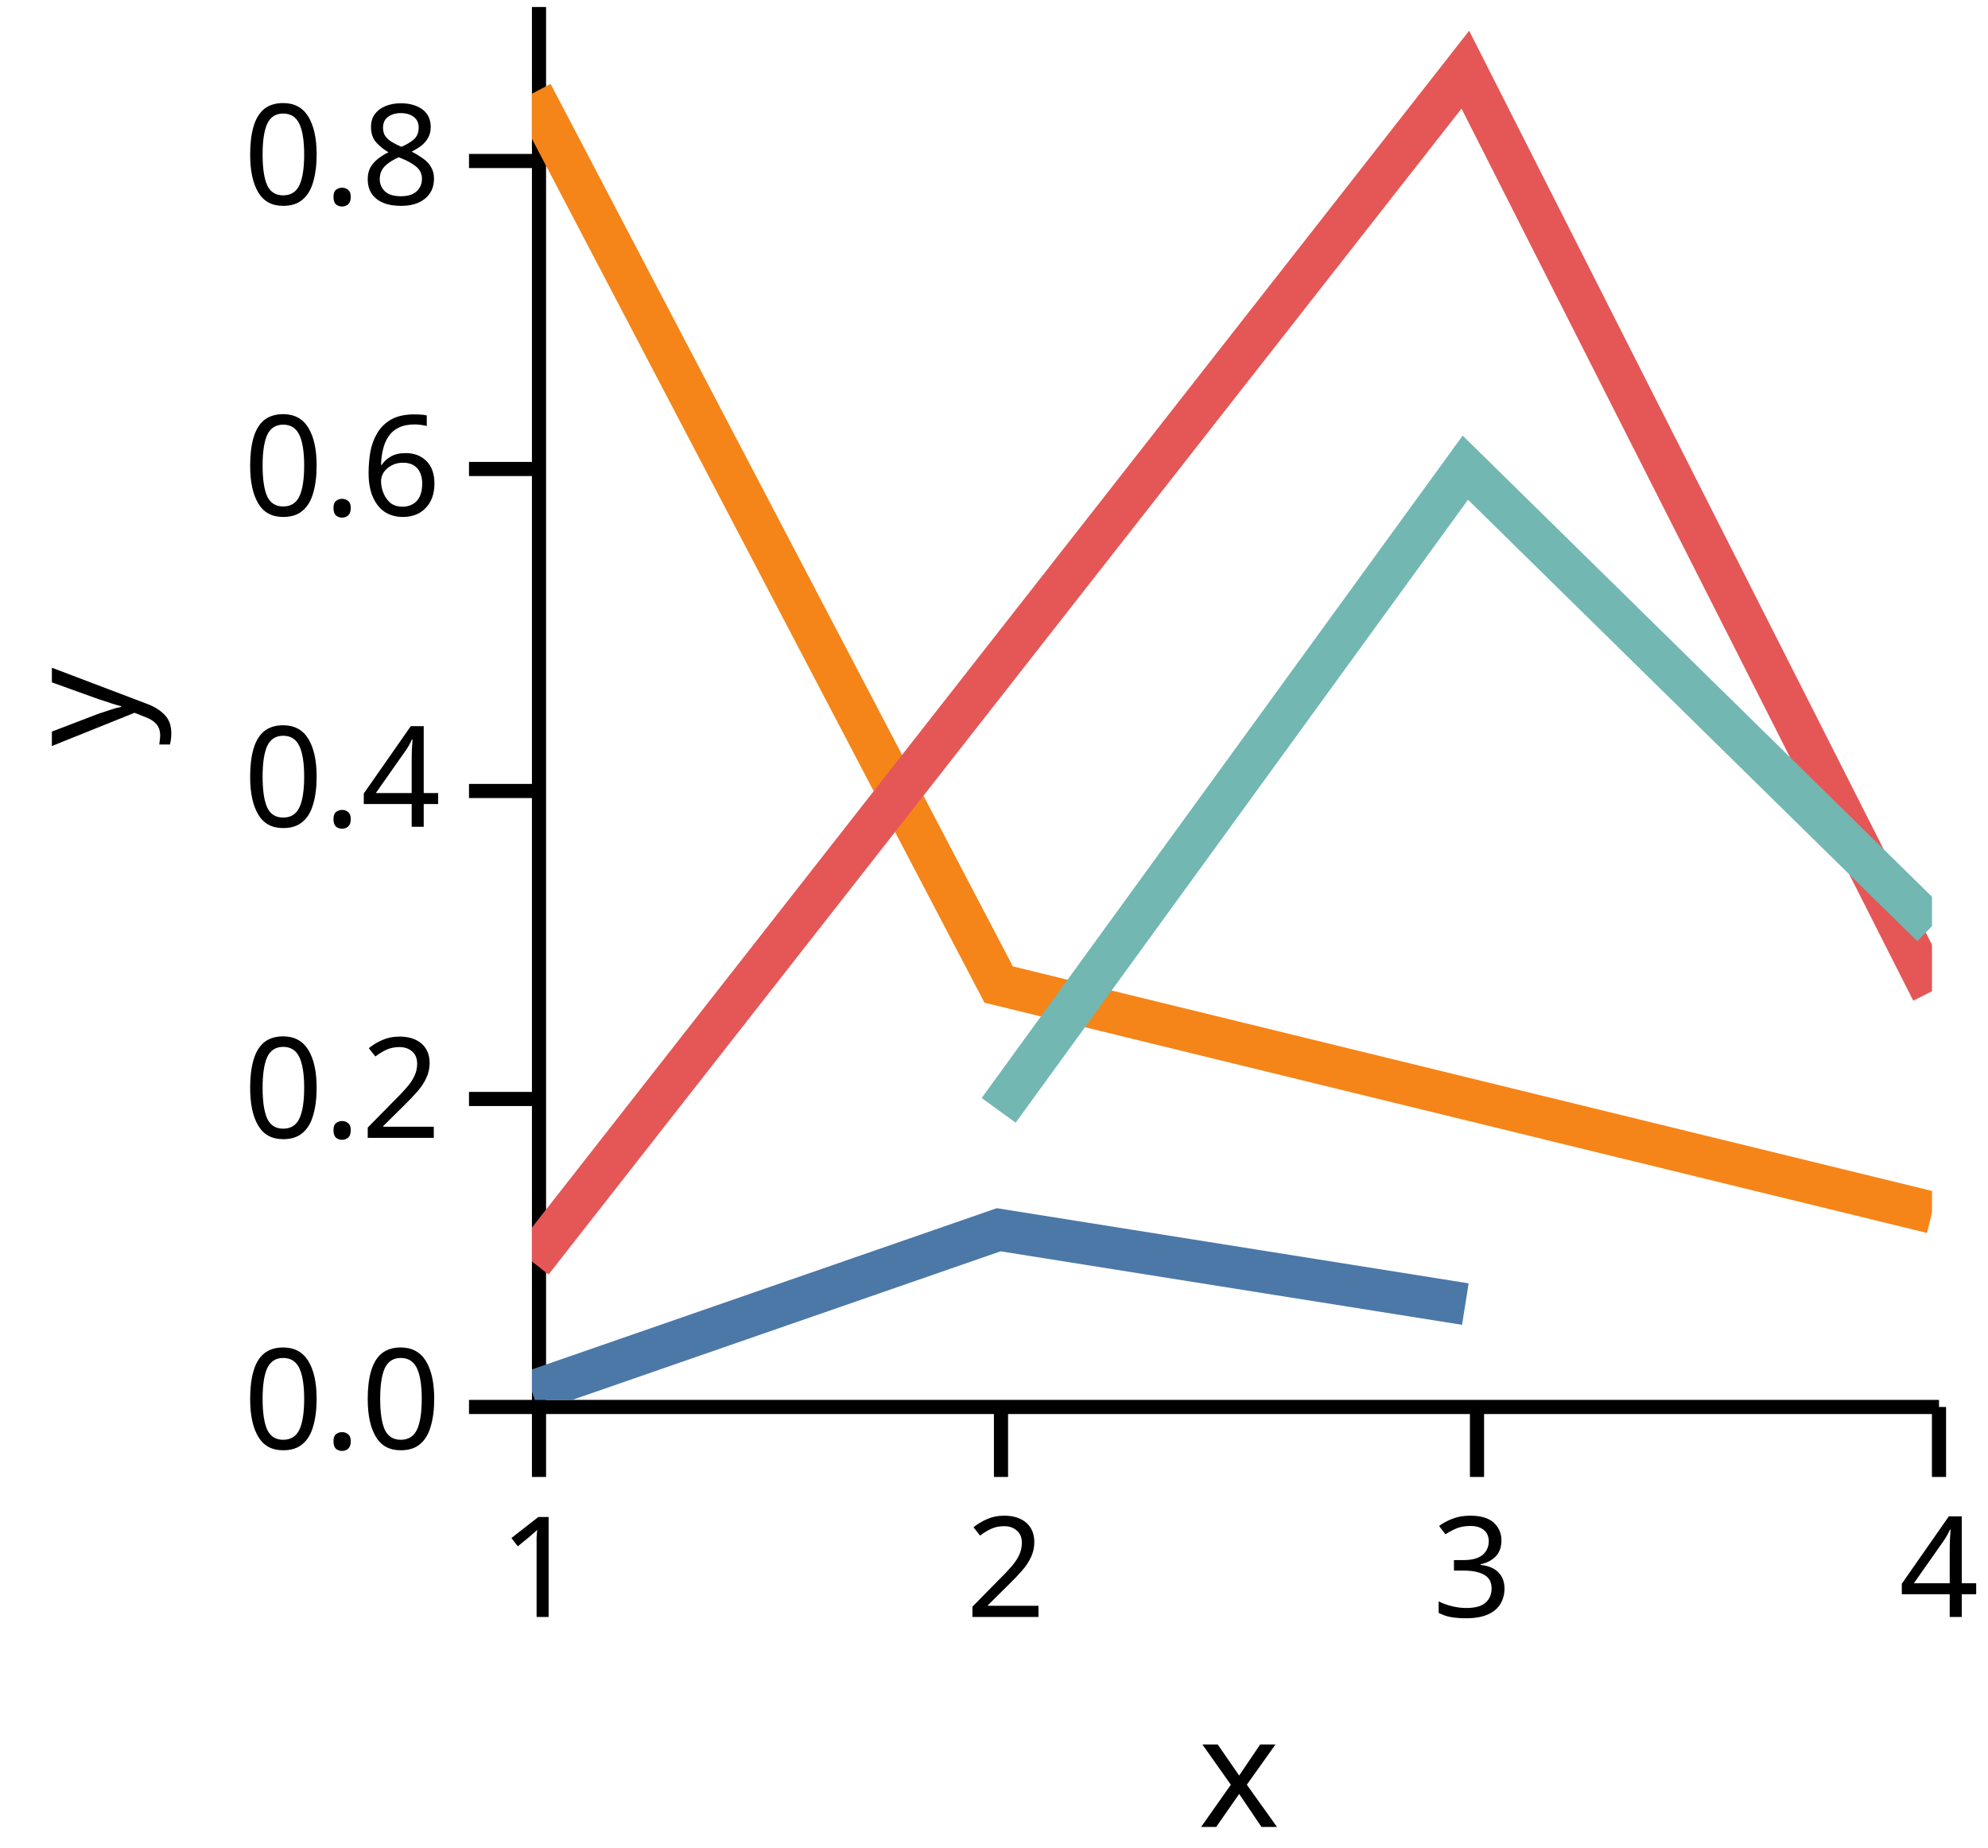
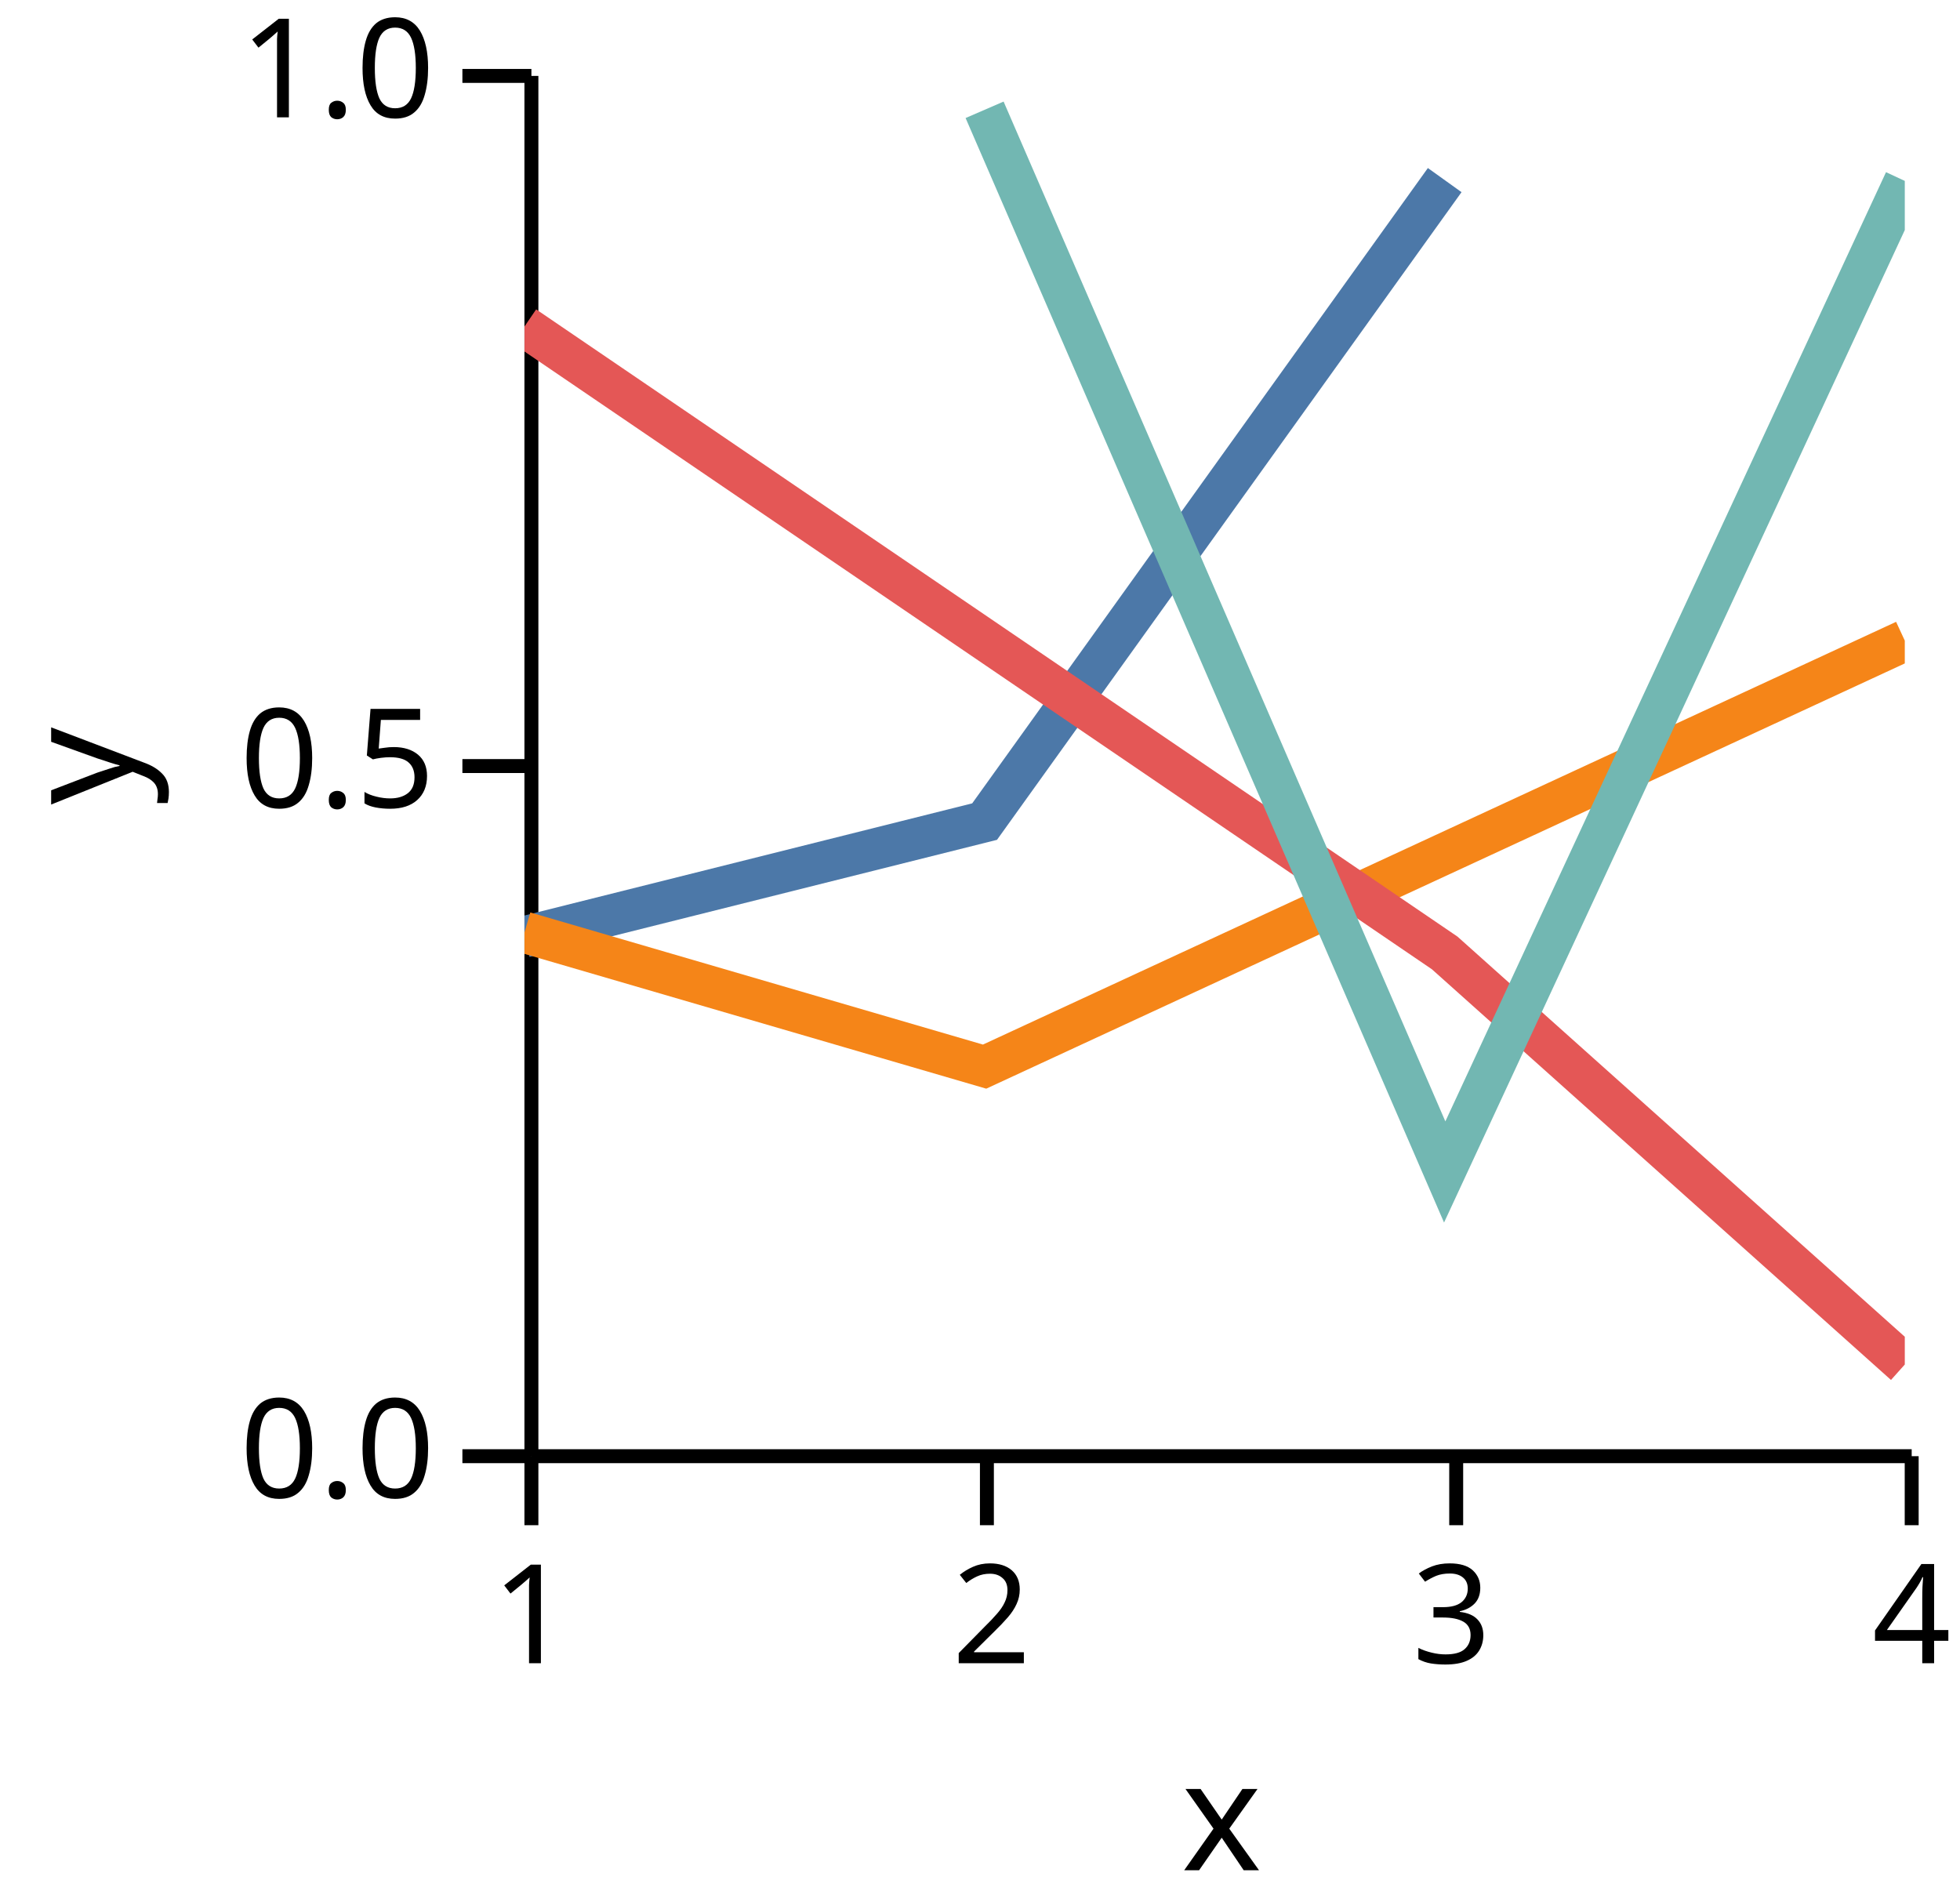
- <svg xmlns="http://www.w3.org/2000/svg" version="1.1" class="marks" width="142" height="132" viewBox="0 0 142 132">
-   <rect width="142" height="132" fill="white" />
-   <g fill="none" stroke-miterlimit="10" transform="translate(38,0)">
+ <svg xmlns="http://www.w3.org/2000/svg" version="1.1" class="marks" width="142" height="137" viewBox="0 0 142 137">
+   <rect width="142" height="137" fill="white" />
+   <g fill="none" stroke-miterlimit="10" transform="translate(38,5)">
    <g class="mark-group role-frame root" role="graphics-object" aria-roledescription="group mark container">
      <g transform="translate(0,0)">
        <path class="background" aria-hidden="true" d="M0,0h100v100h-100Z" />
        <g>
          <g class="mark-group role-axis" role="graphics-symbol" aria-roledescription="axis" aria-label="X-axis titled 'x' for a linear scale with values from 1.0 to 4.0">
            <g transform="translate(0.5,100.5)">
              <path class="background" aria-hidden="true" d="M0,0h0v0h0Z" pointer-events="none" />
              <g>
                <g class="mark-rule role-axis-tick" pointer-events="none">
                  <line transform="translate(0,0)" x2="0" y2="5" stroke="black" stroke-width="1.01" opacity="1" />
                  <line transform="translate(33,0)" x2="0" y2="5" stroke="black" stroke-width="1.01" opacity="1" />
                  <line transform="translate(67,0)" x2="0" y2="5" stroke="black" stroke-width="1.01" opacity="1" />
                  <line transform="translate(100,0)" x2="0" y2="5" stroke="black" stroke-width="1.01" opacity="1" />
                </g>
                <g class="mark-text role-axis-label" pointer-events="none">
                  <text text-anchor="middle" transform="translate(0,15)" font-family="sans-serif" font-size="10px" font-style="normal" font-weight="400" fill="black" opacity="1">1</text>
                  <text text-anchor="middle" transform="translate(33.33333,15)" font-family="sans-serif" font-size="10px" font-style="normal" font-weight="400" fill="black" opacity="1">2</text>
                  <text text-anchor="middle" transform="translate(66.66667,15)" font-family="sans-serif" font-size="10px" font-style="normal" font-weight="400" fill="black" opacity="1">3</text>
                  <text text-anchor="middle" transform="translate(100,15)" font-family="sans-serif" font-size="10px" font-style="normal" font-weight="400" fill="black" opacity="1">4</text>
                </g>
                <g class="mark-rule role-axis-domain" pointer-events="none">
                  <line transform="translate(0,0)" x2="100" y2="0" stroke="black" stroke-width="1.01" opacity="1" />
                </g>
                <g class="mark-text role-axis-title" pointer-events="none">
                  <text text-anchor="middle" transform="translate(50,30)" font-family="sans-serif" font-size="11px" font-style="normal" font-weight="400" fill="black" opacity="1">x</text>
                </g>
              </g>
              <path class="foreground" aria-hidden="true" d="" pointer-events="none" display="none" />
            </g>
          </g>
-           <g class="mark-group role-axis" role="graphics-symbol" aria-roledescription="axis" aria-label="Y-axis titled 'y' for a linear scale with values from 0.0 to 0.9">
+           <g class="mark-group role-axis" role="graphics-symbol" aria-roledescription="axis" aria-label="Y-axis titled 'y' for a linear scale with values from 0.0 to 1.0">
            <g transform="translate(0.5,0.5)">
              <path class="background" aria-hidden="true" d="M0,0h0v0h0Z" pointer-events="none" />
              <g>
                <g class="mark-rule role-axis-tick" pointer-events="none">
                  <line transform="translate(0,100)" x2="-5" y2="0" stroke="black" stroke-width="1.01" opacity="1" />
-                   <line transform="translate(0,78)" x2="-5" y2="0" stroke="black" stroke-width="1.01" opacity="1" />
-                   <line transform="translate(0,56)" x2="-5" y2="0" stroke="black" stroke-width="1.01" opacity="1" />
-                   <line transform="translate(0,33)" x2="-5" y2="0" stroke="black" stroke-width="1.01" opacity="1" />
-                   <line transform="translate(0,11)" x2="-5" y2="0" stroke="black" stroke-width="1.01" opacity="1" />
+                   <line transform="translate(0,50)" x2="-5" y2="0" stroke="black" stroke-width="1.01" opacity="1" />
+                   <line transform="translate(0,0)" x2="-5" y2="0" stroke="black" stroke-width="1.01" opacity="1" />
                </g>
                <g class="mark-text role-axis-label" pointer-events="none">
                  <text text-anchor="end" transform="translate(-7,103)" font-family="sans-serif" font-size="10px" font-style="normal" font-weight="400" fill="black" opacity="1">0.0</text>
-                   <text text-anchor="end" transform="translate(-7,80.77778)" font-family="sans-serif" font-size="10px" font-style="normal" font-weight="400" fill="black" opacity="1">0.2</text>
-                   <text text-anchor="end" transform="translate(-7,58.55556)" font-family="sans-serif" font-size="10px" font-style="normal" font-weight="400" fill="black" opacity="1">0.4</text>
-                   <text text-anchor="end" transform="translate(-7,36.33333)" font-family="sans-serif" font-size="10px" font-style="normal" font-weight="400" fill="black" opacity="1">0.6</text>
-                   <text text-anchor="end" transform="translate(-7,14.11111)" font-family="sans-serif" font-size="10px" font-style="normal" font-weight="400" fill="black" opacity="1">0.8</text>
+                   <text text-anchor="end" transform="translate(-7,53)" font-family="sans-serif" font-size="10px" font-style="normal" font-weight="400" fill="black" opacity="1">0.5</text>
+                   <text text-anchor="end" transform="translate(-7,3)" font-family="sans-serif" font-size="10px" font-style="normal" font-weight="400" fill="black" opacity="1">1.0</text>
                </g>
                <g class="mark-rule role-axis-domain" pointer-events="none">
                  <line transform="translate(0,100)" x2="0" y2="-100" stroke="black" stroke-width="1.01" opacity="1" />
                </g>
                <g class="mark-text role-axis-title" pointer-events="none">
                  <text text-anchor="middle" transform="translate(-26.90332,50) rotate(-90) translate(0,-2)" font-family="sans-serif" font-size="11px" font-style="normal" font-weight="400" fill="black" opacity="1">y</text>
                </g>
              </g>
              <path class="foreground" aria-hidden="true" d="" pointer-events="none" display="none" />
            </g>
          </g>
          <g class="mark-group role-scope" clip-path="url(#clip1)" role="graphics-object" aria-roledescription="group mark container">
            <g transform="translate(0,0)">
              <path class="background" aria-hidden="true" d="M0,0h0v0h0Z" />
              <g>
                <g class="mark-line role-mark" role="graphics-symbol" aria-roledescription="line mark container">
-                   <path d="M0,99.405L33.333,87.842L66.667,93.151" stroke="#4c78a8" stroke-width="3" stroke-dasharray="0" opacity="1" />
+                   <path d="M0,62.873L33.333,54.524L66.667,8.048" stroke="#4c78a8" stroke-width="3" stroke-dasharray="0" opacity="1" />
                </g>
              </g>
              <path class="foreground" aria-hidden="true" d="" display="none" />
            </g>
            <g transform="translate(0,0)">
              <path class="background" aria-hidden="true" d="M0,0h0v0h0Z" />
              <g>
                <g class="mark-line role-mark" role="graphics-symbol" aria-roledescription="line mark container">
-                   <path d="M0,6.689L33.333,70.325L100,86.614" stroke="#f58518" stroke-width="3" stroke-dasharray="0" opacity="1" />
+                   <path d="M0,62.547L33.333,72.276L100,41.412" stroke="#f58518" stroke-width="3" stroke-dasharray="0" opacity="1" />
                </g>
              </g>
              <path class="foreground" aria-hidden="true" d="" display="none" />
            </g>
            <g transform="translate(0,0)">
              <path class="background" aria-hidden="true" d="M0,0h0v0h0Z" />
              <g>
                <g class="mark-line role-mark" role="graphics-symbol" aria-roledescription="line mark container">
-                   <path d="M0,90.114L66.667,4.976L100,70.804" stroke="#e45756" stroke-width="3" stroke-dasharray="0" opacity="1" />
+                   <path d="M0,18.653L66.667,64.04L100,93.859" stroke="#e45756" stroke-width="3" stroke-dasharray="0" opacity="1" />
                </g>
              </g>
              <path class="foreground" aria-hidden="true" d="" display="none" />
            </g>
            <g transform="translate(0,0)">
              <path class="background" aria-hidden="true" d="M0,0h0v0h0Z" />
              <g>
                <g class="mark-line role-mark" role="graphics-symbol" aria-roledescription="line mark container">
-                   <path d="M33.333,79.312L66.667,33.406L100,66.16" stroke="#72b7b2" stroke-width="3" stroke-dasharray="0" opacity="1" />
+                   <path d="M33.333,2.955L66.667,79.908L100,8.106" stroke="#72b7b2" stroke-width="3" stroke-dasharray="0" opacity="1" />
                </g>
              </g>
              <path class="foreground" aria-hidden="true" d="" display="none" />
            </g>
          </g>
        </g>
        <path class="foreground" aria-hidden="true" d="" display="none" />
      </g>
    </g>
  </g>
  <defs>
    <clipPath id="clip1">
      <rect x="0" y="0" width="100" height="100" />
    </clipPath>
  </defs>
</svg>
